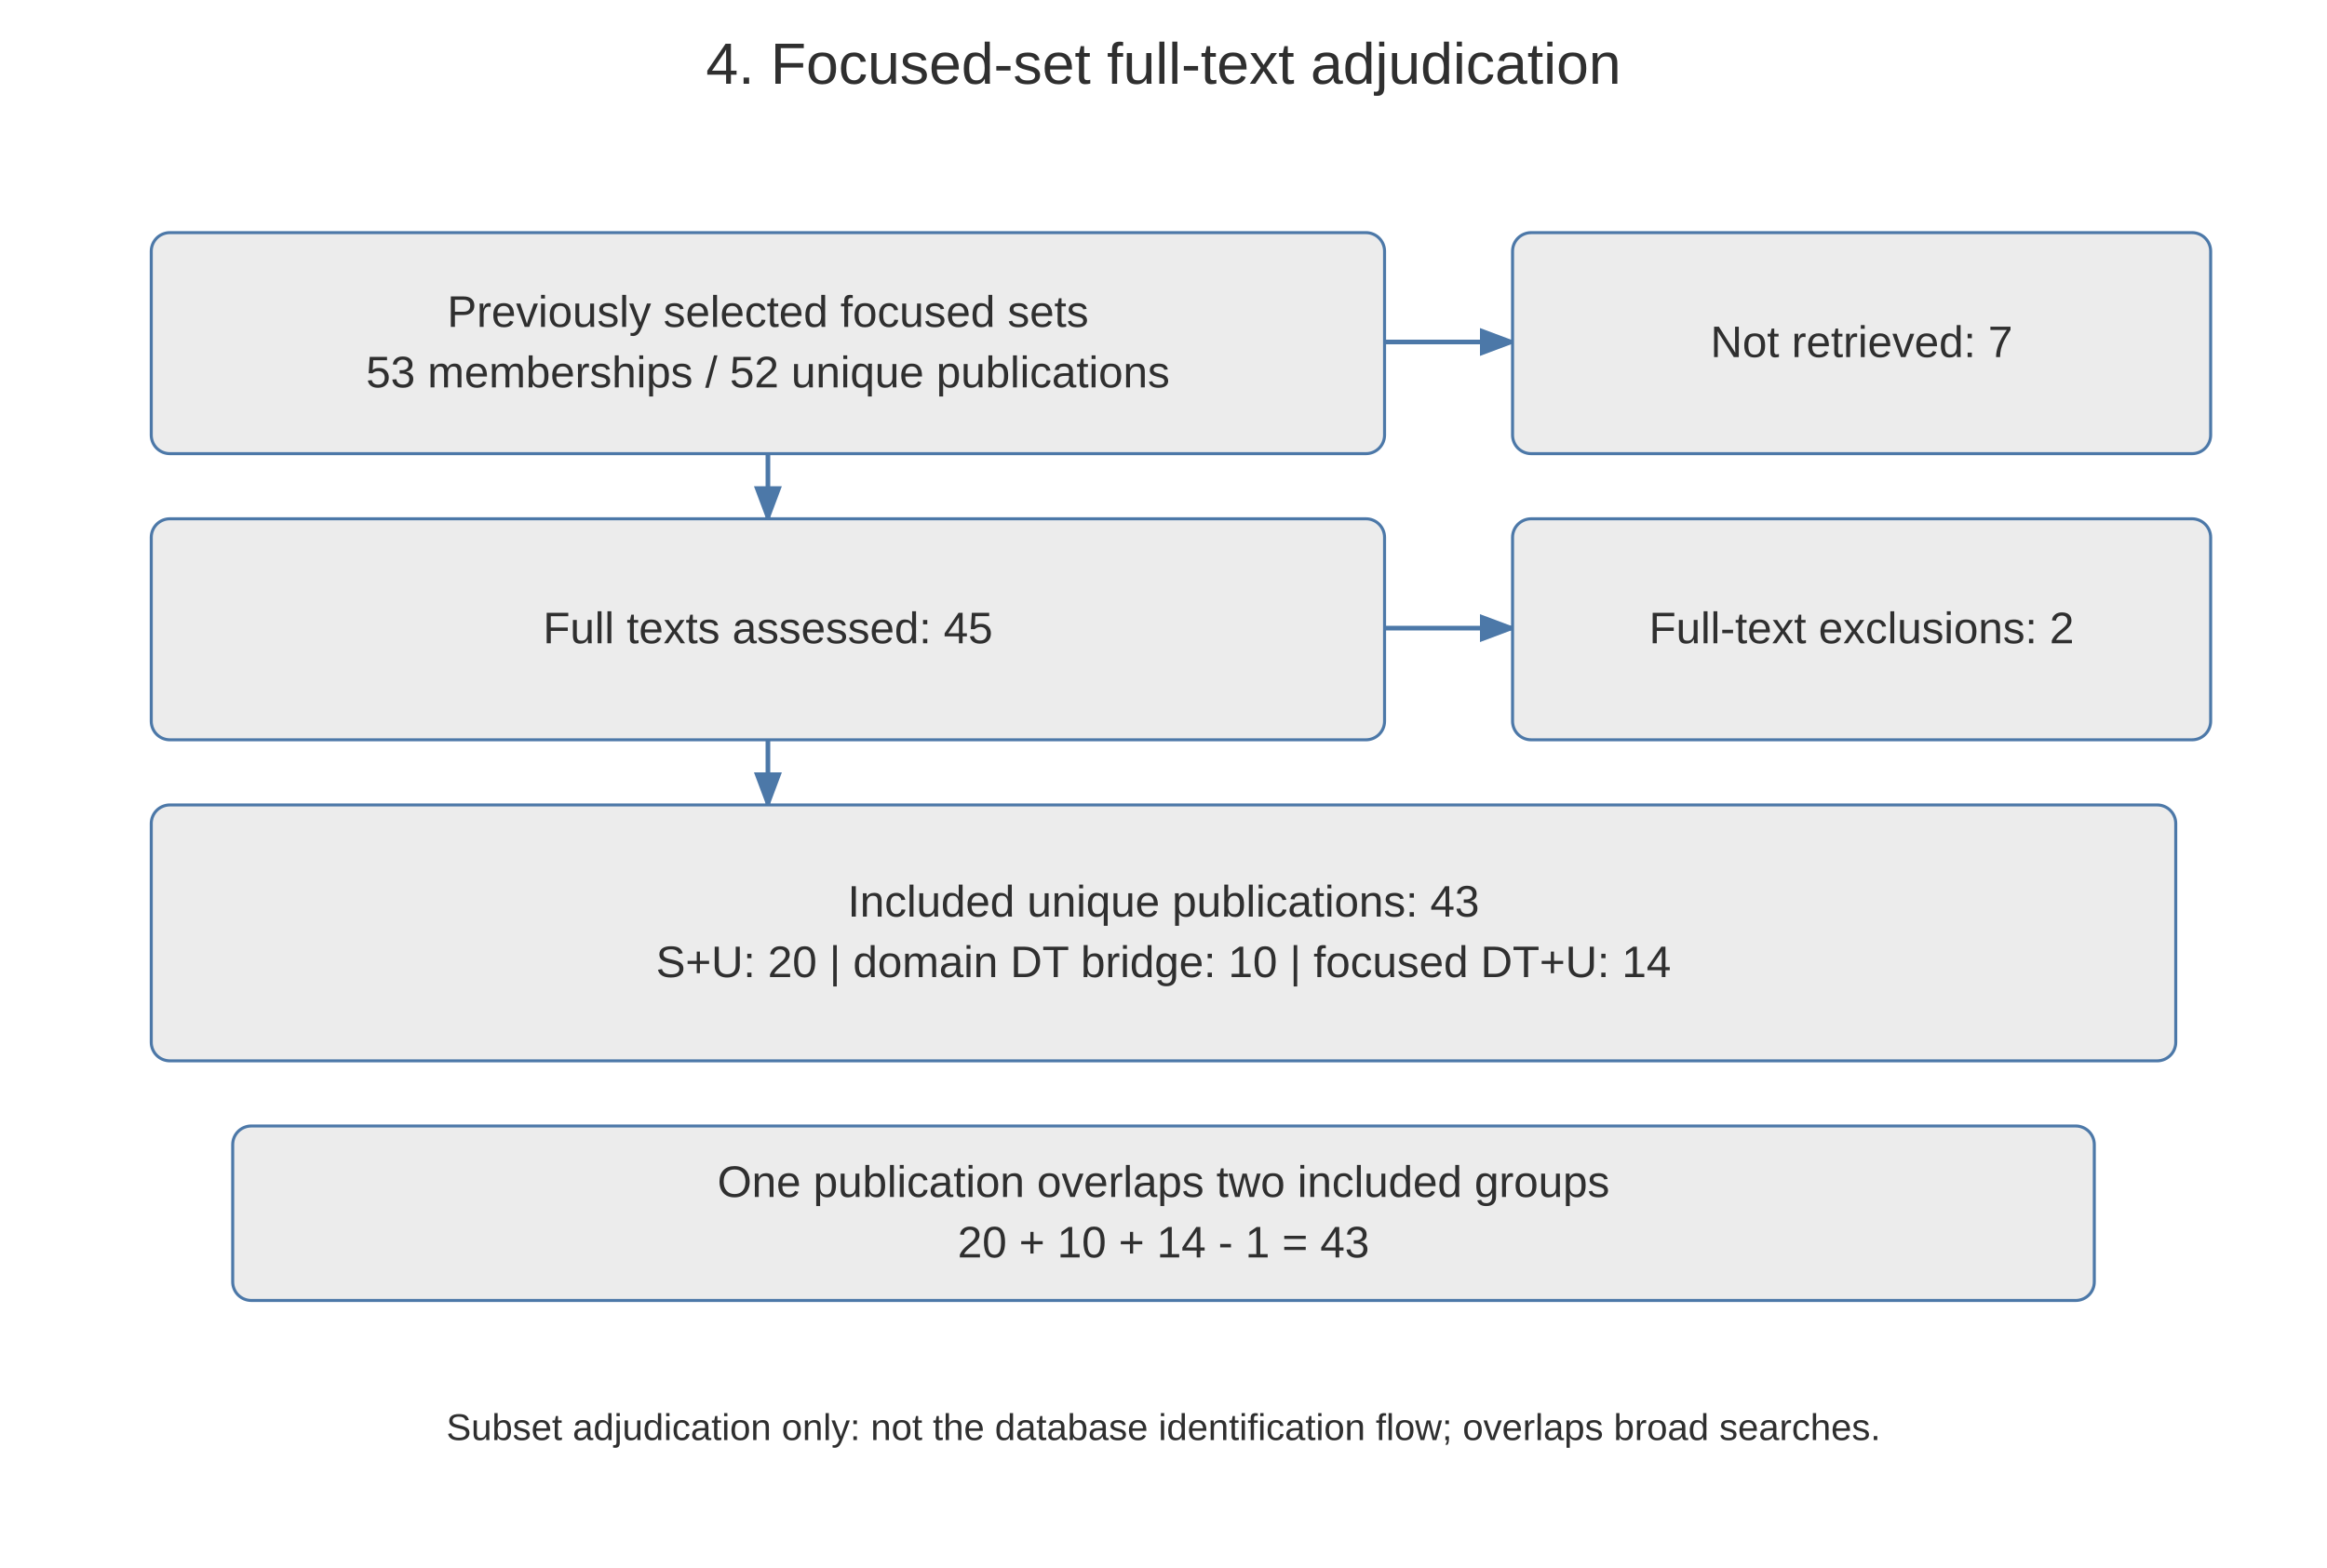
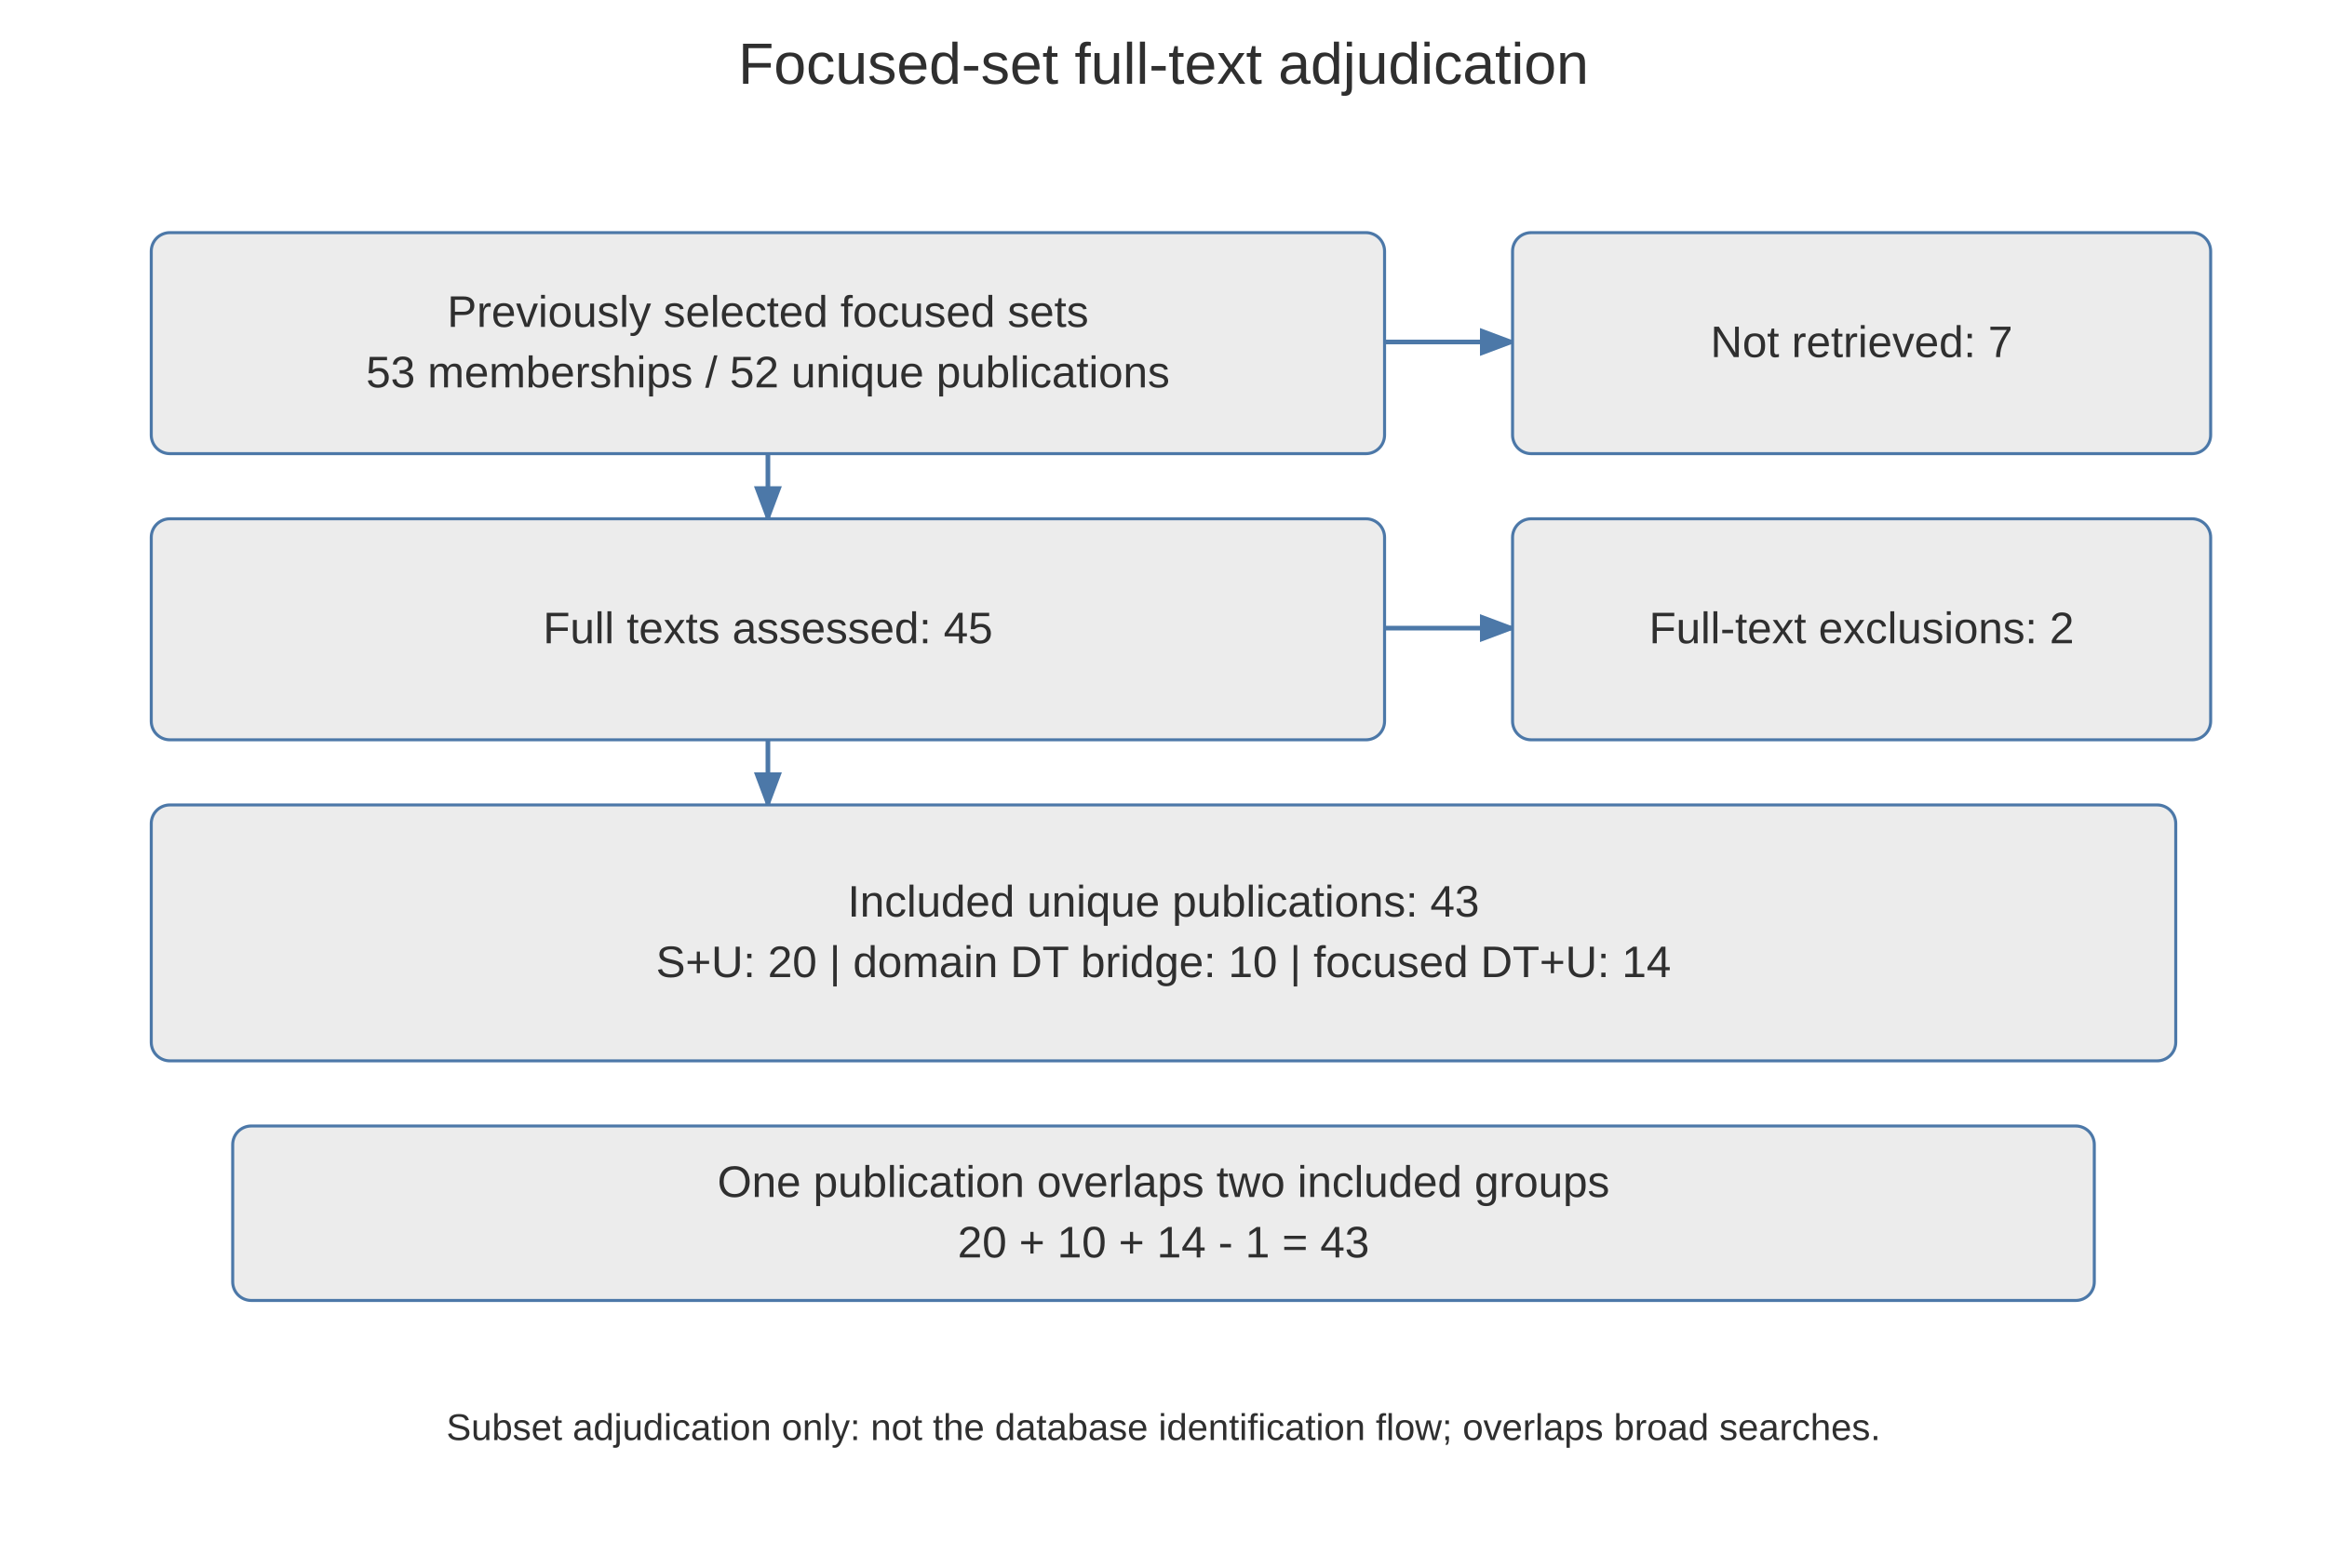
<svg xmlns="http://www.w3.org/2000/svg" width="1000" height="674.0" viewBox="0 0 1000 674.0">
  <defs>
    <marker id="a" markerWidth="9" markerHeight="9" refX="7" refY="3" orient="auto">
      <path d="M0,0 L0,6 L8,3 z" fill="#4c78a8" />
    </marker>
  </defs>
  <rect width="1000" height="674.0" fill="white" y="0.0" />
-   <text x="500" y="36.0" text-anchor="middle" font-family="Tahoma,Arial,sans-serif" font-size="25" fill="#2f2f2f">4. Focused-set full-text adjudication</text>
+   <text x="500" y="36.0" text-anchor="middle" font-family="Tahoma,Arial,sans-serif" font-size="25" fill="#2f2f2f">Focused-set full-text adjudication</text>
  <path d="M330,195.0 L330,223.0" stroke="#4c78a8" stroke-width="2" fill="none" marker-end="url(#a)" />
  <path d="M595,147.0 L650,147.0" stroke="#4c78a8" stroke-width="2" fill="none" marker-end="url(#a)" />
  <path d="M330,318.0 L330,346.0" stroke="#4c78a8" stroke-width="2" fill="none" marker-end="url(#a)" />
  <path d="M595,270.0 L650,270.0" stroke="#4c78a8" stroke-width="2" fill="none" marker-end="url(#a)" />
  <rect x="65" y="100.0" width="530" height="95.0" rx="8" fill="#ececec" stroke="#4c78a8" stroke-width="1.3" />
  <text x="330.0" y="140.5" text-anchor="middle" font-family="Tahoma,Arial,sans-serif" font-size="19" fill="#2f2f2f">Previously selected focused sets</text>
  <text x="330.0" y="166.5" text-anchor="middle" font-family="Tahoma,Arial,sans-serif" font-size="19" fill="#2f2f2f">53 memberships / 52 unique publications</text>
  <rect x="650" y="100.0" width="300" height="95.0" rx="8" fill="#ececec" stroke="#4c78a8" stroke-width="1.3" />
  <text x="800.0" y="153.5" text-anchor="middle" font-family="Tahoma,Arial,sans-serif" font-size="19" fill="#2f2f2f">Not retrieved: 7</text>
  <rect x="65" y="223.0" width="530" height="95.0" rx="8" fill="#ececec" stroke="#4c78a8" stroke-width="1.3" />
  <text x="330.0" y="276.5" text-anchor="middle" font-family="Tahoma,Arial,sans-serif" font-size="19" fill="#2f2f2f">Full texts assessed: 45</text>
  <rect x="650" y="223.0" width="300" height="95.0" rx="8" fill="#ececec" stroke="#4c78a8" stroke-width="1.3" />
  <text x="800.0" y="276.5" text-anchor="middle" font-family="Tahoma,Arial,sans-serif" font-size="19" fill="#2f2f2f">Full-text exclusions: 2</text>
  <rect x="65" y="346.0" width="870" height="110.0" rx="8" fill="#ececec" stroke="#4c78a8" stroke-width="1.3" />
  <text x="500.0" y="394.0" text-anchor="middle" font-family="Tahoma,Arial,sans-serif" font-size="19" fill="#2f2f2f">Included unique publications: 43</text>
  <text x="500.0" y="420.0" text-anchor="middle" font-family="Tahoma,Arial,sans-serif" font-size="19" fill="#2f2f2f">S+U: 20 | domain DT bridge: 10 | focused DT+U: 14</text>
  <rect x="100" y="484.0" width="800" height="75.0" rx="8" fill="#ececec" stroke="#4c78a8" stroke-width="1.3" />
  <text x="500.0" y="514.5" text-anchor="middle" font-family="Tahoma,Arial,sans-serif" font-size="19" fill="#2f2f2f">One publication overlaps two included groups</text>
  <text x="500.0" y="540.5" text-anchor="middle" font-family="Tahoma,Arial,sans-serif" font-size="19" fill="#2f2f2f">20 + 10 + 14 - 1 = 43</text>
  <text x="500" y="619.0" text-anchor="middle" font-family="Tahoma,Arial,sans-serif" font-size="16" fill="#2f2f2f">Subset adjudication only: not the database identification flow; overlaps broad searches.</text>
  <style>text,tspan{font-family:"Times New Roman",serif !important}</style>
</svg>
